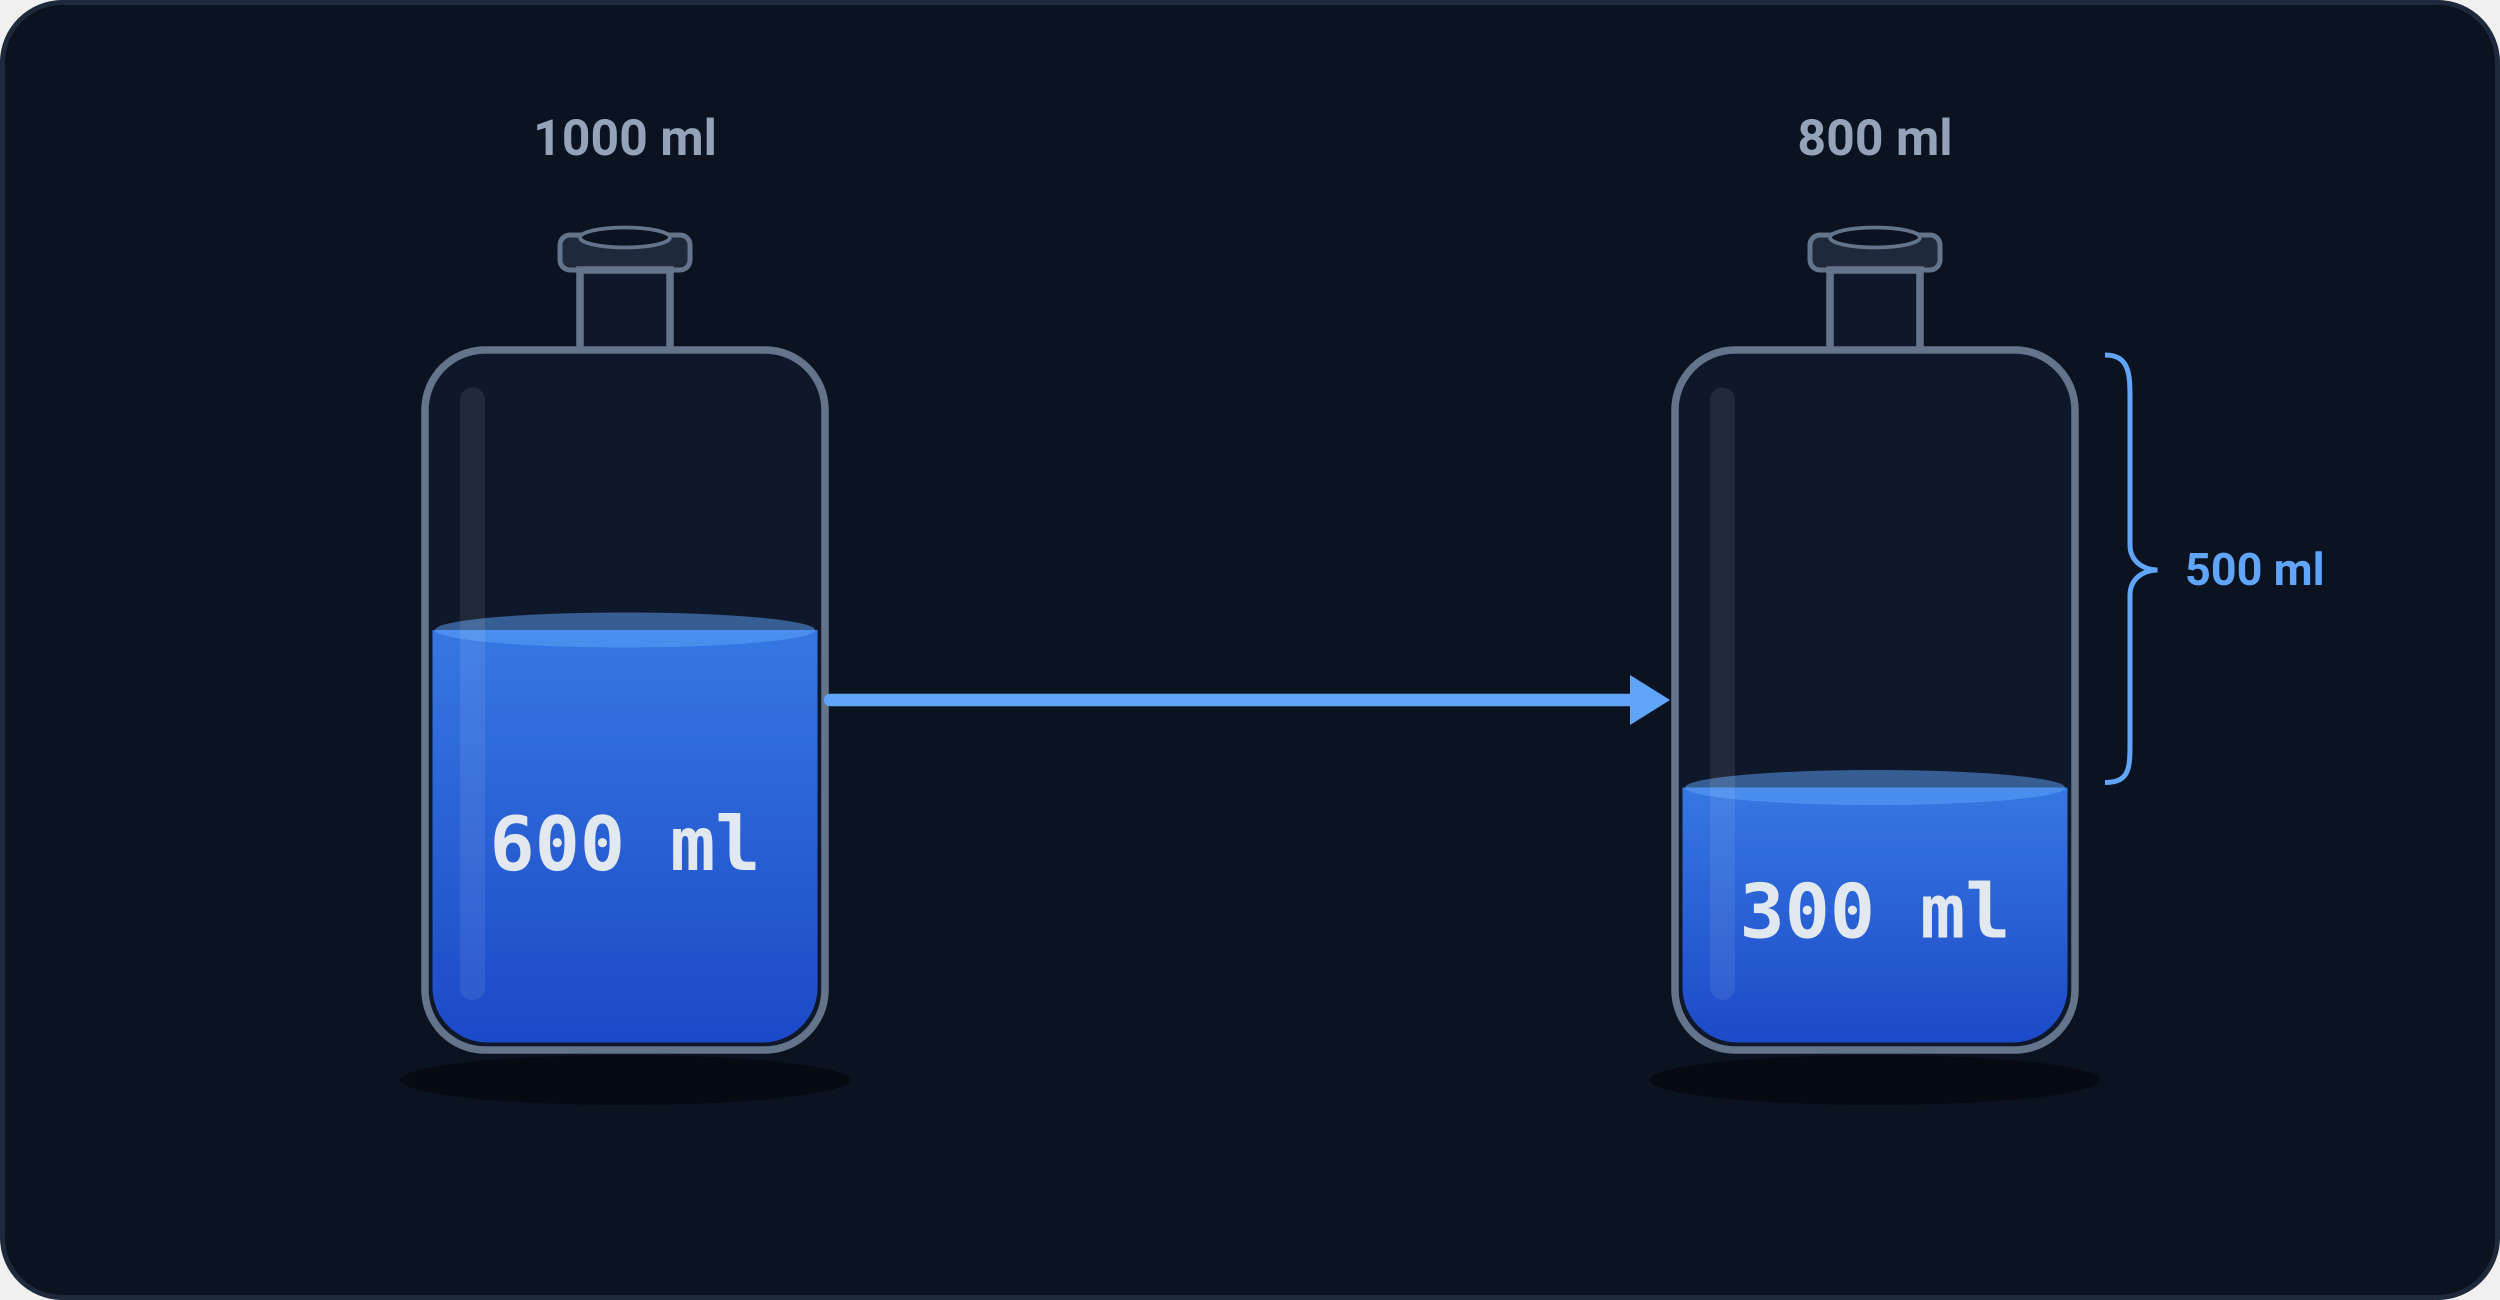
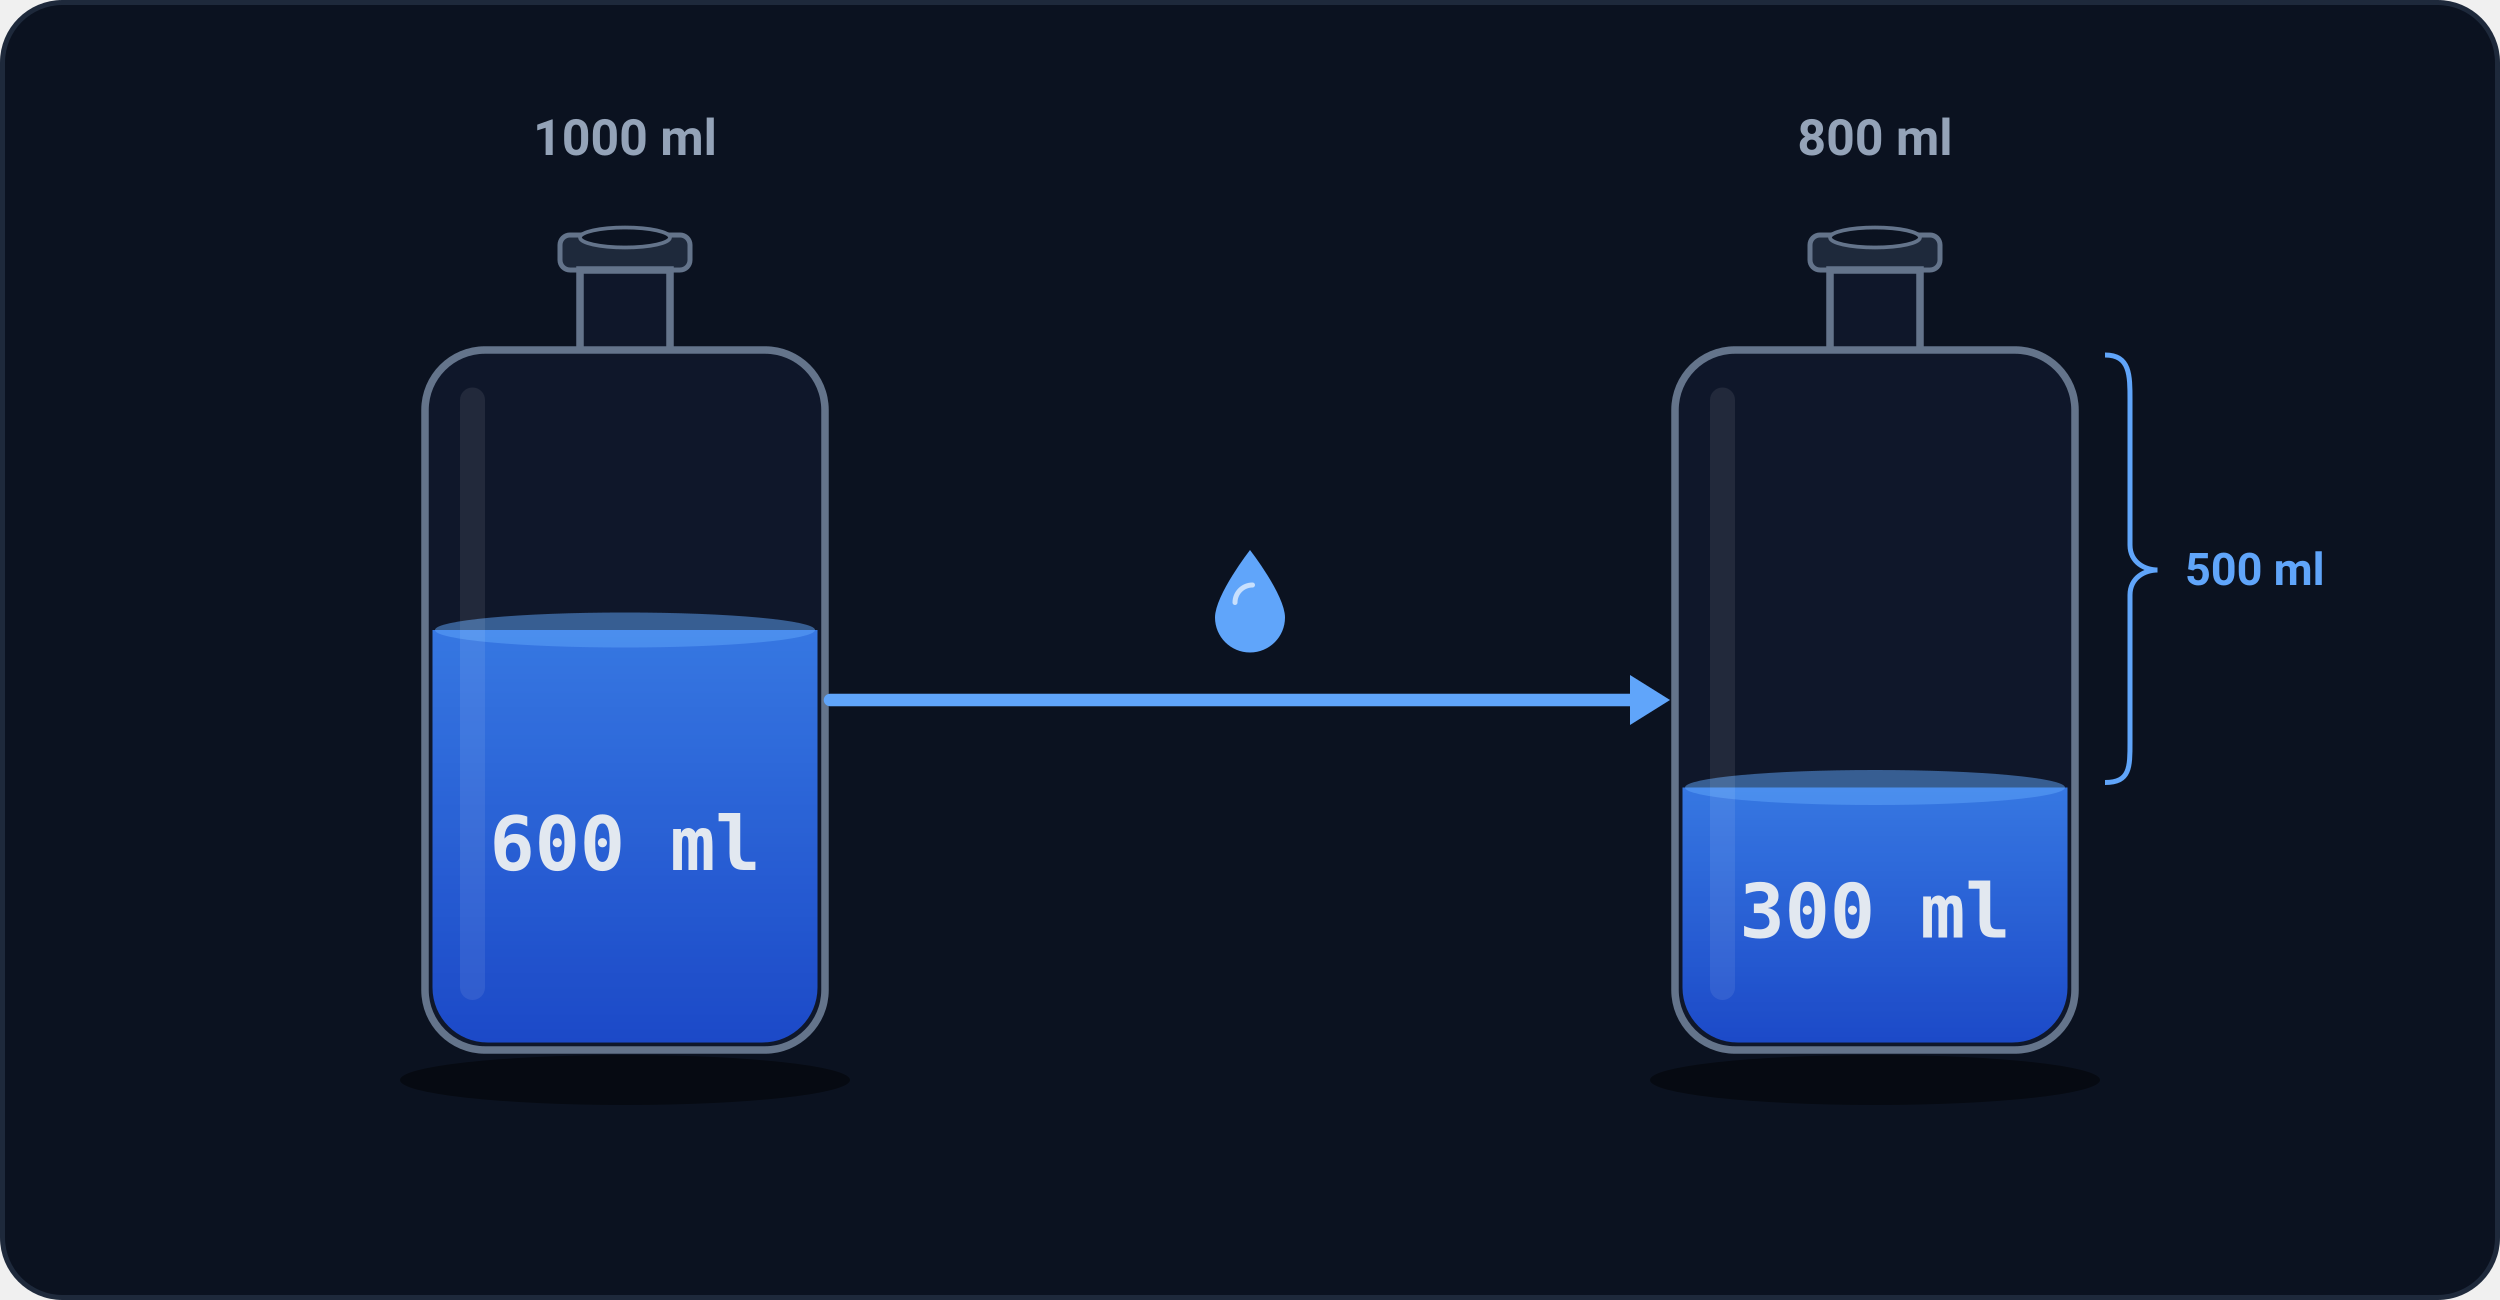
<svg xmlns="http://www.w3.org/2000/svg" viewBox="0 0 1000 520" role="img" aria-labelledby="bottleTitle bottleDesc">
  <defs>
    <linearGradient id="water" x1="0" y1="0" x2="0" y2="1">
      <stop offset="0%" stop-color="#3b82f6" />
      <stop offset="100%" stop-color="#1d4ed8" />
    </linearGradient>
    <clipPath id="bottleAClip">
      <rect x="173" y="143" width="154" height="274" rx="22" />
    </clipPath>
    <clipPath id="bottleBClip">
      <rect x="673" y="143" width="154" height="274" rx="22" />
    </clipPath>
  </defs>
  <rect x="1" y="1" width="998" height="518" rx="24" fill="#0b1220" stroke="#1e293b" stroke-width="2" />
  <g>
    <ellipse cx="250" cy="432" rx="90" ry="10" fill="#000000" opacity="0.45" />
    <text x="250" y="62" text-anchor="middle" font-family="ui-sans-serif, system-ui, -apple-system, Segoe UI, Roboto, sans-serif" font-size="20" font-weight="600" fill="#94a3b8">1000 ml</text>
    <rect x="224" y="94" width="52" height="14" rx="4" fill="#1e293b" stroke="#64748b" stroke-width="2" />
    <ellipse cx="250" cy="95" rx="18" ry="4" fill="#0b1220" stroke="#64748b" stroke-width="1.5" />
    <rect x="232" y="108" width="36" height="34" fill="#0f172a" stroke="#64748b" stroke-width="3" />
    <rect x="170" y="140" width="160" height="280" rx="24" fill="#0f172a" stroke="#64748b" stroke-width="3" />
    <g clip-path="url(#bottleAClip)">
      <rect x="170" y="252" width="160" height="168" fill="url(#water)" opacity="0.9" />
      <ellipse cx="250" cy="252" rx="76" ry="7" fill="#60a5fa" opacity="0.5" />
    </g>
    <rect x="184" y="155" width="10" height="245" rx="5" fill="#ffffff" opacity="0.08" />
    <text x="250" y="348" text-anchor="middle" font-family="ui-monospace, SFMono-Regular, Menlo, Consolas, monospace" font-size="30" font-weight="600" fill="#e2e8f0">600 ml</text>
  </g>
  <g>
+     <path d="M 500 220 C 500 220, 514 238, 514 247 A 14 14 0 0 1 486 247 C 486 238, 500 220, 500 220 Z" fill="#60a5fa" />
+     <path d="M 494 241 A 7 7 0 0 1 501 234" fill="none" stroke="#ffffff" stroke-width="2" stroke-linecap="round" opacity="0.65" />
    <line x1="332" y1="280" x2="654" y2="280" stroke="#60a5fa" stroke-width="5" stroke-linecap="round" />
    <polygon points="652,270 668,280 652,290" fill="#60a5fa" />
  </g>
  <g>
    <ellipse cx="750" cy="432" rx="90" ry="10" fill="#000000" opacity="0.45" />
    <text x="750" y="62" text-anchor="middle" font-family="ui-sans-serif, system-ui, -apple-system, Segoe UI, Roboto, sans-serif" font-size="20" font-weight="600" fill="#94a3b8">800 ml</text>
    <rect x="724" y="94" width="52" height="14" rx="4" fill="#1e293b" stroke="#64748b" stroke-width="2" />
    <ellipse cx="750" cy="95" rx="18" ry="4" fill="#0b1220" stroke="#64748b" stroke-width="1.5" />
    <rect x="732" y="108" width="36" height="34" fill="#0f172a" stroke="#64748b" stroke-width="3" />
    <rect x="670" y="140" width="160" height="280" rx="24" fill="#0f172a" stroke="#64748b" stroke-width="3" />
    <g clip-path="url(#bottleBClip)">
      <rect x="670" y="315" width="160" height="105" fill="url(#water)" opacity="0.9" />
      <ellipse cx="750" cy="315" rx="76" ry="7" fill="#60a5fa" opacity="0.5" />
    </g>
    <rect x="684" y="155" width="10" height="245" rx="5" fill="#ffffff" opacity="0.08" />
    <text x="750" y="375" text-anchor="middle" font-family="ui-monospace, SFMono-Regular, Menlo, Consolas, monospace" font-size="30" font-weight="600" fill="#e2e8f0">300 ml</text>
    <path d="M 842 142 C 852 142, 852 150, 852 160 L 852 218 C 852 225, 858 228, 863 228 C 858 228, 852 231, 852 238 L 852 297 C 852 307, 852 313, 842 313" fill="none" stroke="#60a5fa" stroke-width="2" />
    <text x="874" y="234" font-family="ui-sans-serif, system-ui, -apple-system, Segoe UI, Roboto, sans-serif" font-size="18" font-weight="600" fill="#60a5fa">500 ml</text>
  </g>
</svg>
